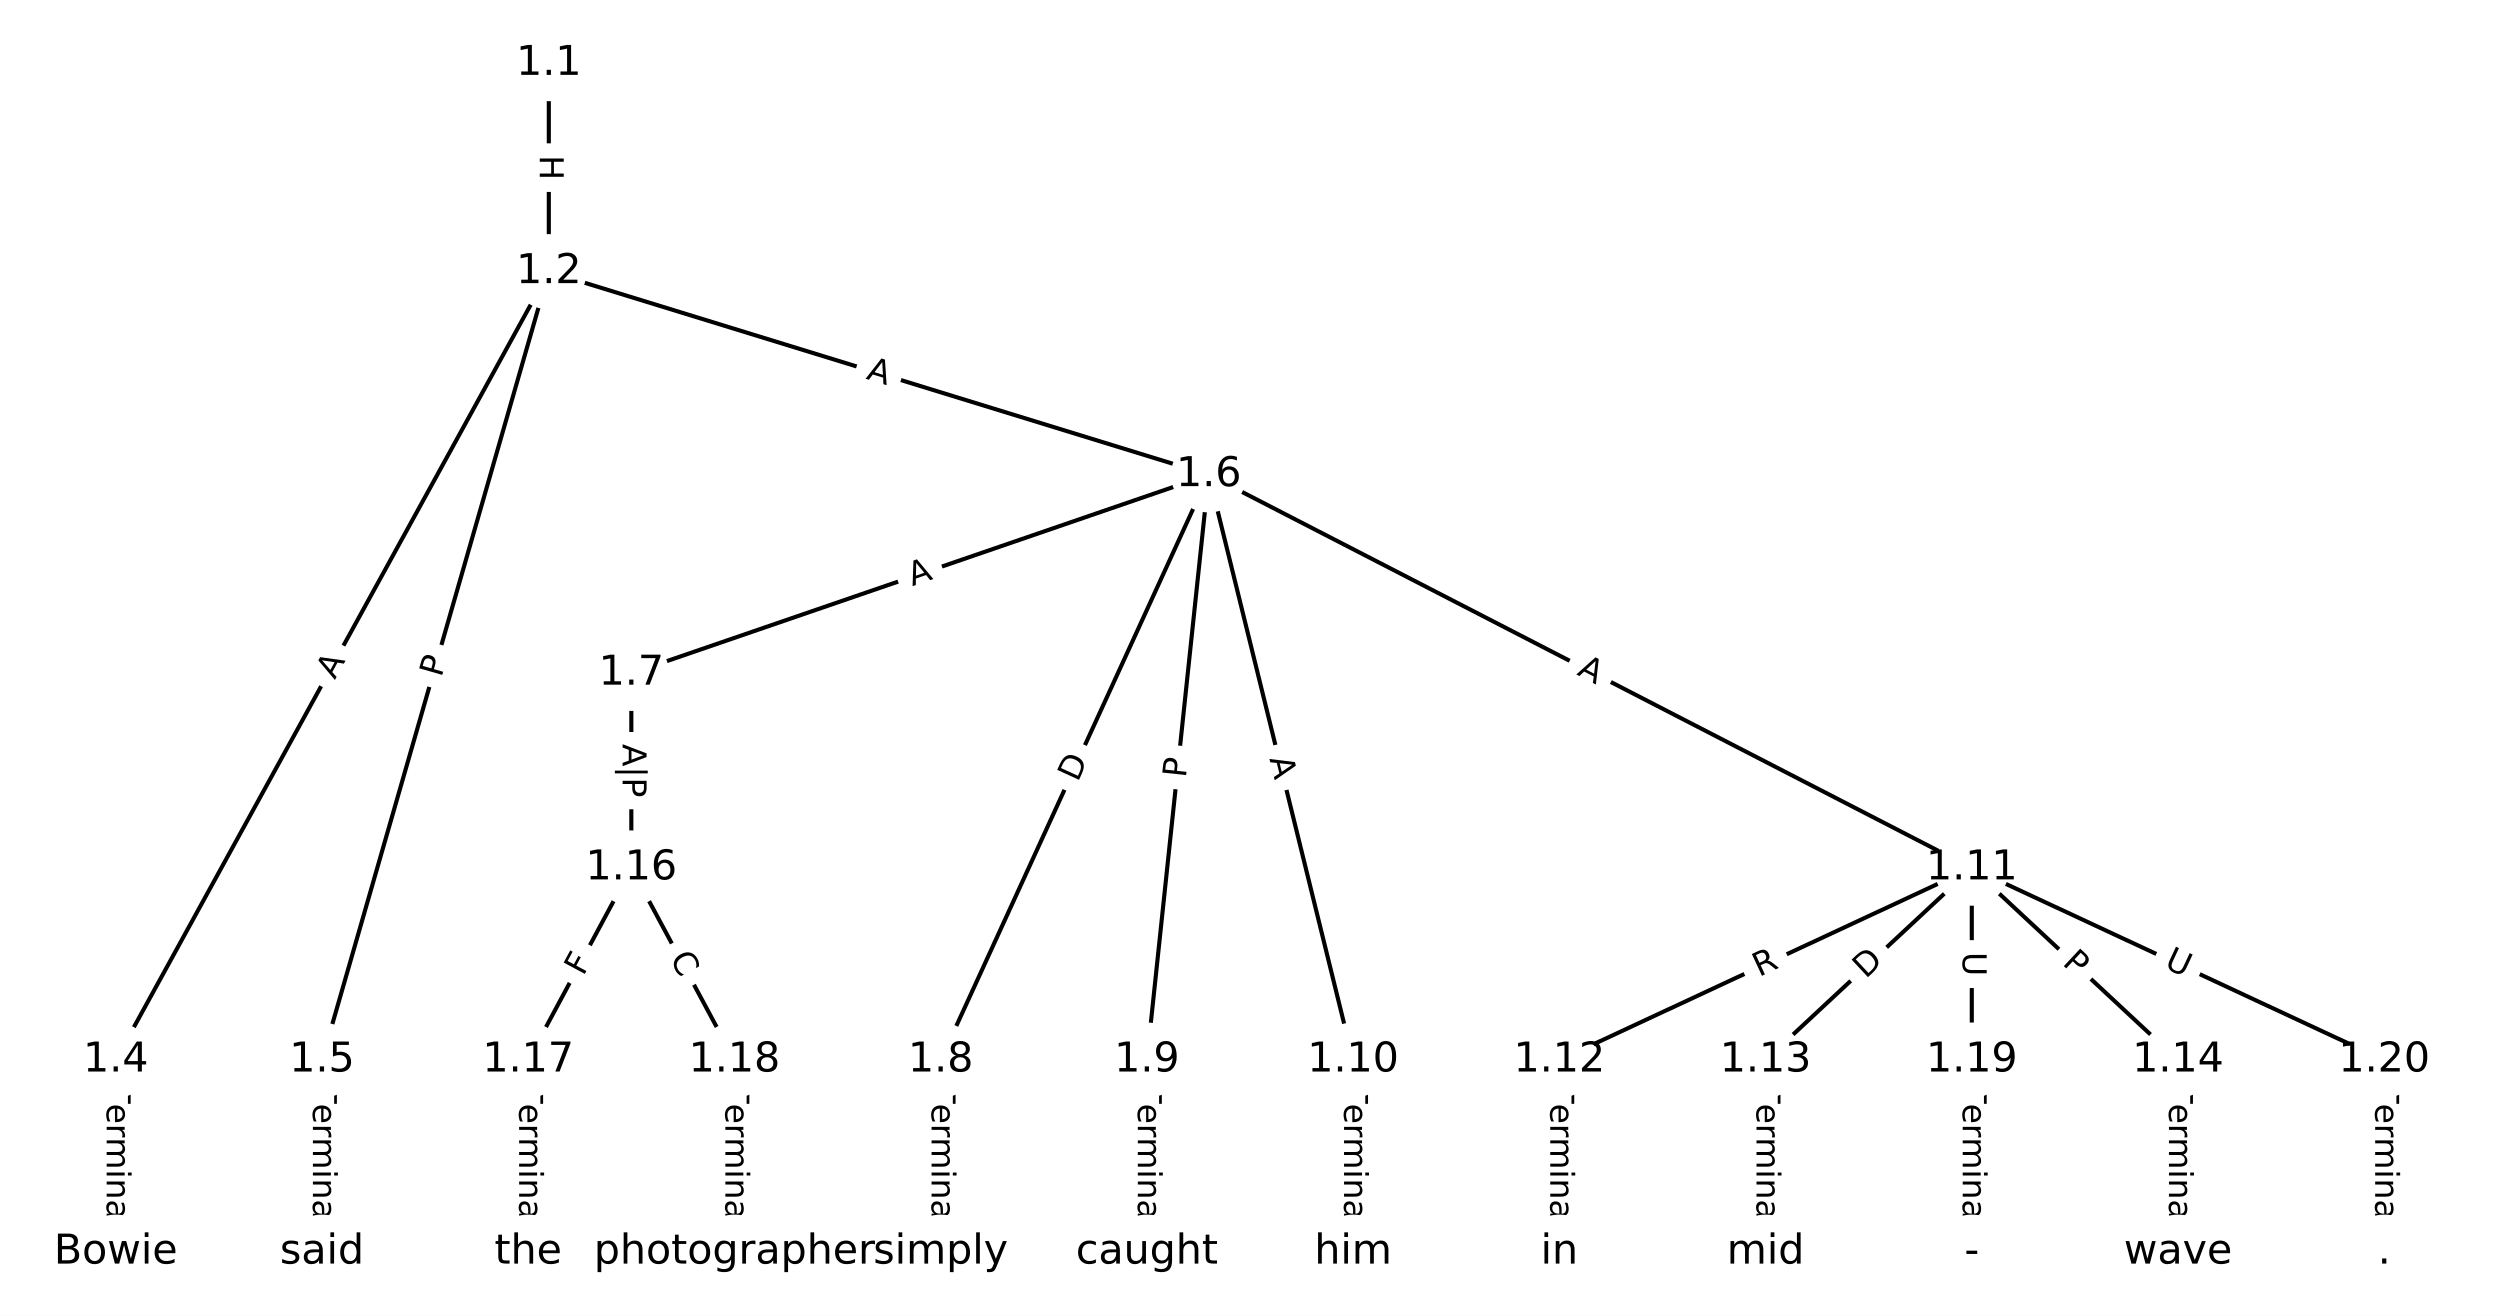
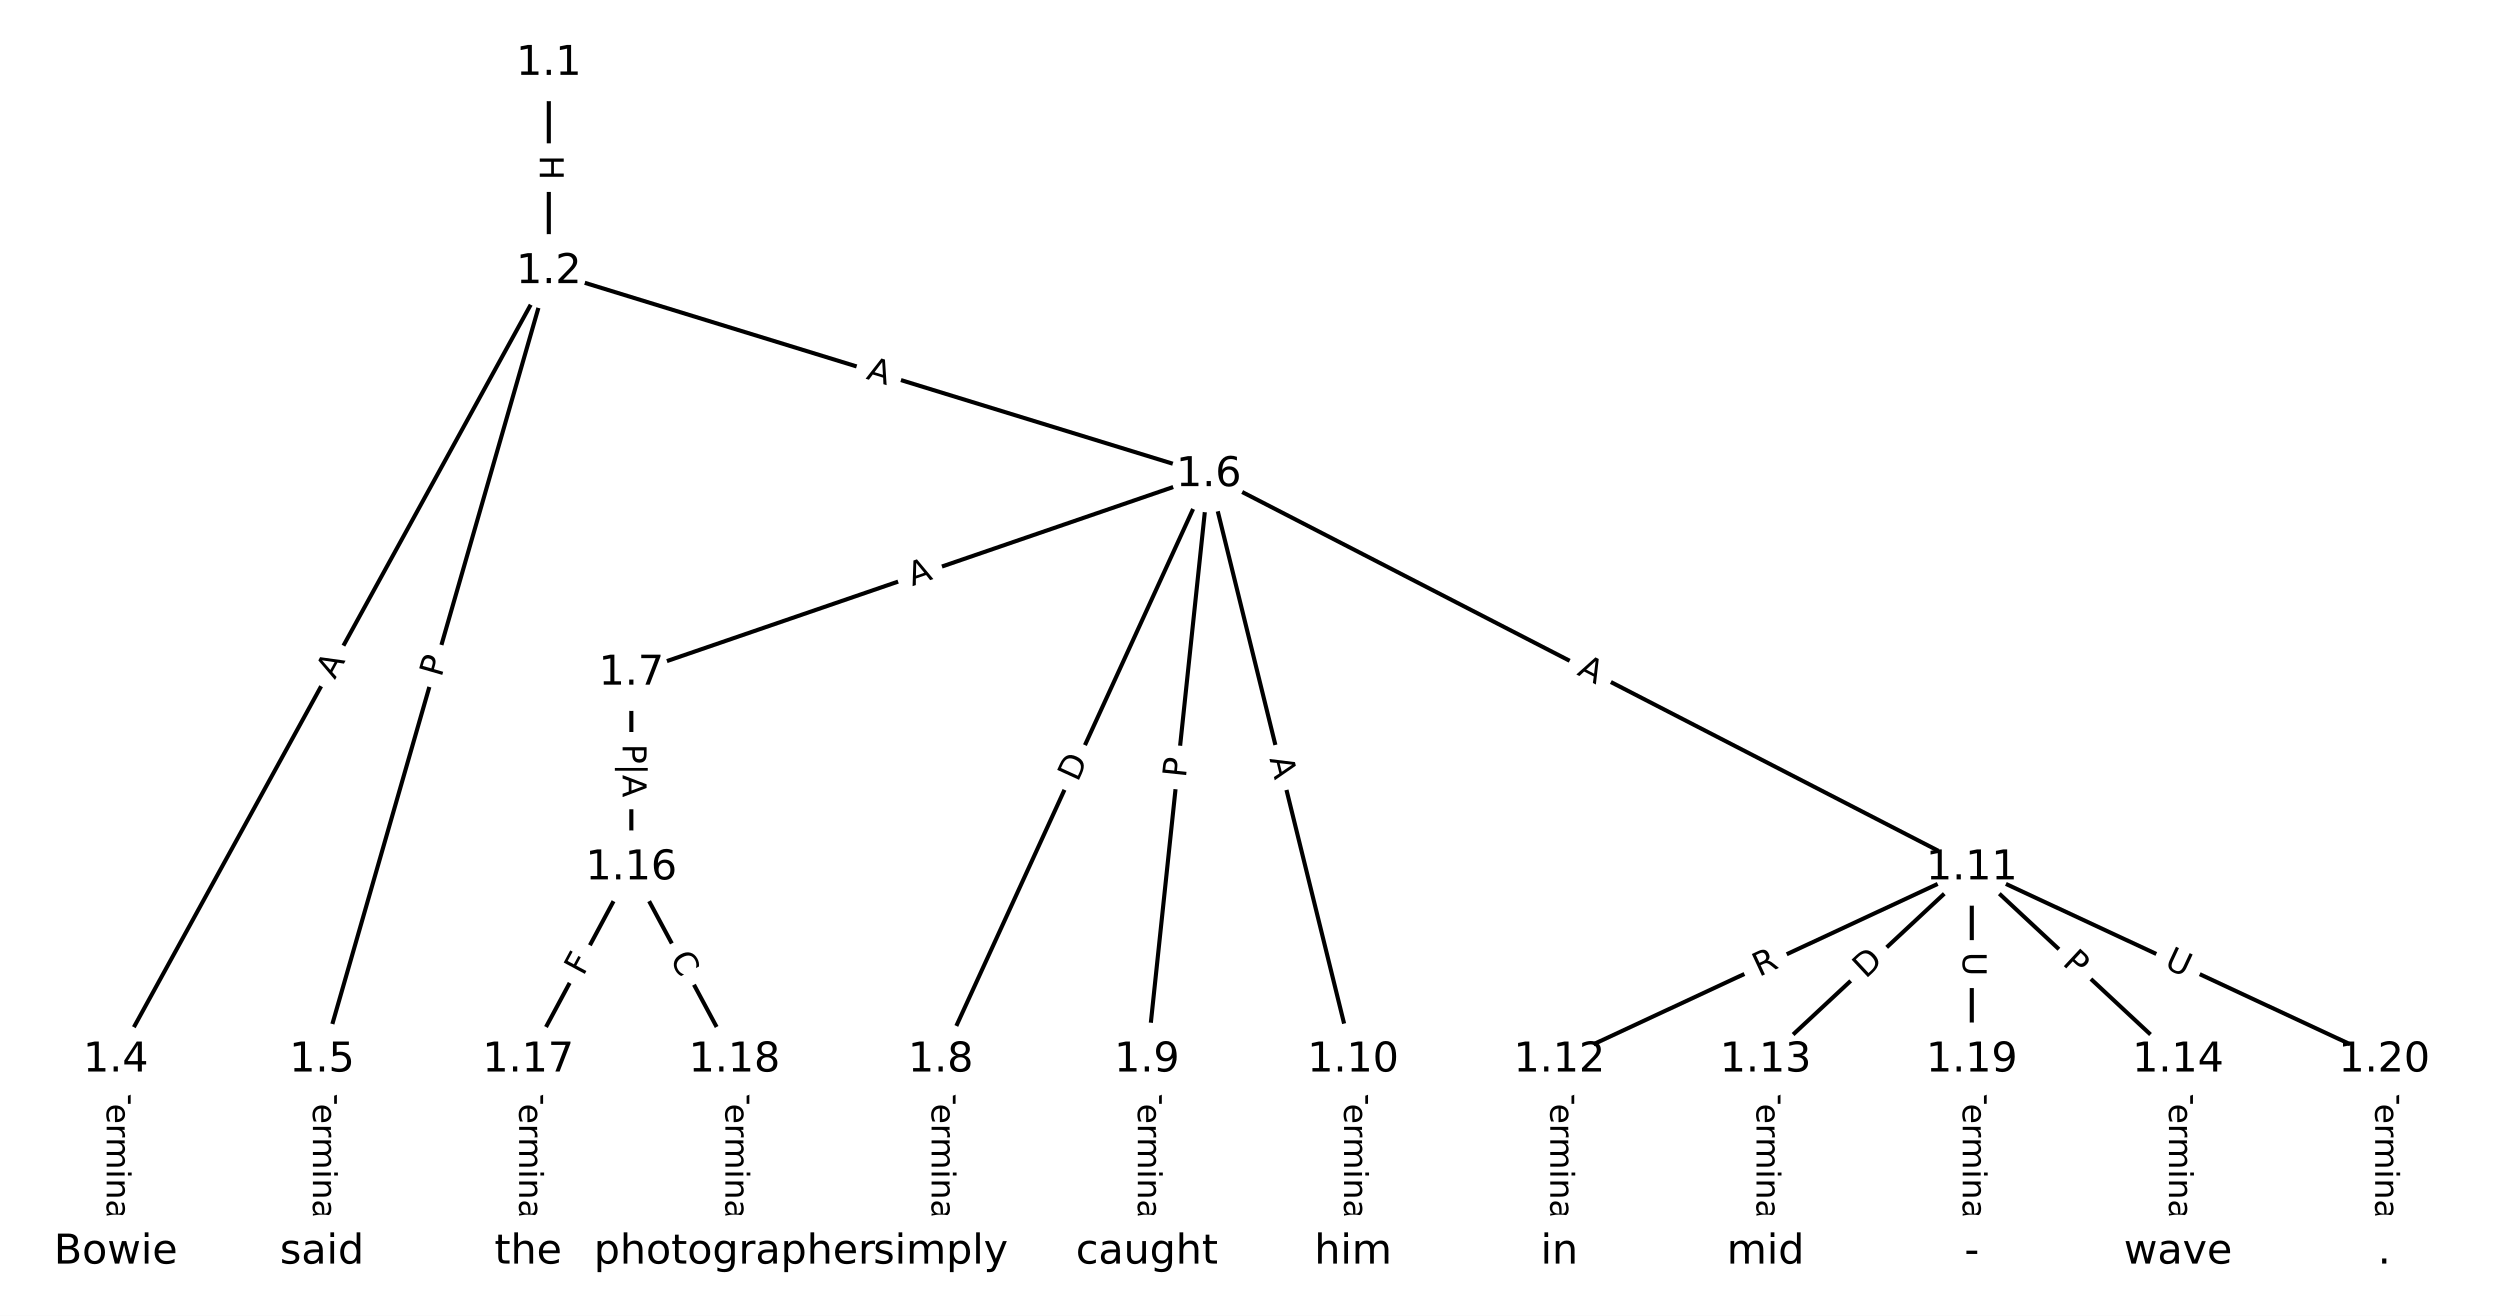
<svg xmlns="http://www.w3.org/2000/svg" xmlns:xlink="http://www.w3.org/1999/xlink" width="608pt" height="320pt" version="1.1" viewBox="0 0 608 320">
  <defs>
    <style type="text/css">*{stroke-linecap:butt;stroke-linejoin:round;}</style>
  </defs>
  <path d="m0 320h608v-320h-608z" fill="#fff" />
  <g fill="none" stroke="#000">
    <path d="m133.47 15.456v50.635" clip-path="url(#a)" />
    <path d="m133.47 66.091-105.32 191.74" clip-path="url(#a)" />
    <path d="m133.47 66.091-55.17 191.74" clip-path="url(#a)" />
    <path d="m133.47 66.091 160.49 49.378" clip-path="url(#a)" />
    <path d="m28.151 257.83v46.716" clip-path="url(#a)" />
    <path d="m78.305 257.83v46.716" clip-path="url(#a)" />
    <path d="m293.97 115.47-140.43 48.278" clip-path="url(#a)" />
    <path d="m293.97 115.47-65.201 142.36" clip-path="url(#a)" />
    <path d="m293.97 115.47-15.046 142.36" clip-path="url(#a)" />
    <path d="m293.97 115.47 35.108 142.36" clip-path="url(#a)" />
    <path d="m293.97 115.47 185.57 95.644" clip-path="url(#a)" />
    <path d="m153.54 163.75v47.366" clip-path="url(#a)" />
    <path d="m228.77 257.83v46.716" clip-path="url(#a)" />
    <path d="m278.92 257.83v46.716" clip-path="url(#a)" />
    <path d="m329.08 257.83v46.716" clip-path="url(#a)" />
    <path d="m479.54 211.11-100.31 46.716" clip-path="url(#a)" />
    <path d="m479.54 211.11-50.154 46.716" clip-path="url(#a)" />
    <path d="m479.54 211.11 50.154 46.716" clip-path="url(#a)" />
    <path d="m479.54 211.11v46.716" clip-path="url(#a)" />
    <path d="m479.54 211.11 100.31 46.716" clip-path="url(#a)" />
    <path d="m379.23 257.83v46.716" clip-path="url(#a)" />
    <path d="m429.39 257.83v46.716" clip-path="url(#a)" />
    <path d="m529.69 257.83v46.716" clip-path="url(#a)" />
    <path d="m153.54 211.11-25.077 46.716" clip-path="url(#a)" />
    <path d="m153.54 211.11 25.077 46.716" clip-path="url(#a)" />
    <path d="m128.46 257.83v46.716" clip-path="url(#a)" />
    <path d="m178.61 257.83v46.716" clip-path="url(#a)" />
    <path d="m479.54 257.83v46.716" clip-path="url(#a)" />
    <path d="m579.85 257.83v46.716" clip-path="url(#a)" />
  </g>
  <path d="m127.2 37.765v6.016q0 2.4 2.4 2.4h7.742q2.4 0 2.4-2.4v-6.016q0-2.4-2.4-2.4h-7.742q-2.4 0-2.4 2.4z" clip-path="url(#a)" fill="#fff" stroke="#fff" />
  <g clip-path="url(#a)">
    <defs>
      <path id="ah" d="m9.812 72.906h9.859v-29.891h35.844v29.891h9.859v-72.906h-9.859v34.719h-35.844v-34.719h-9.859z" />
    </defs>
    <g transform="translate(131.27 37.765) rotate(90) scale(.08 -.08)">
      <use xlink:href="#ah" />
    </g>
  </g>
  <path d="m84.992 167.38 2.635-4.796q1.155-2.103-0.948-3.259l-6.786-3.728q-2.103-1.155-3.259 0.948l-2.635 4.796q-1.155 2.103 0.948 3.259l6.786 3.728q2.103 1.155 3.259-0.948z" clip-path="url(#a)" fill="#fff" stroke="#fff" />
  <g clip-path="url(#a)">
    <defs>
      <path id="m" d="m34.188 63.188-13.391-36.281h26.812zm-5.578 9.719h11.188l27.781-72.906h-10.25l-6.641 18.703h-32.859l-6.641-18.703h-10.406z" />
    </defs>
    <g transform="translate(81.43 165.42) rotate(-61.219) scale(.08 -.08)">
      <use xlink:href="#m" />
    </g>
  </g>
  <path d="m111.25 166.01 1.334-4.636q0.664-2.306-1.643-2.97l-7.441-2.141q-2.306-0.664-2.97 1.643l-1.334 4.636q-0.664 2.306 1.643 2.97l7.441 2.141q2.306 0.664 2.97-1.643z" clip-path="url(#a)" fill="#fff" stroke="#fff" />
  <g clip-path="url(#a)">
    <defs>
      <path id="o" d="m19.672 64.797v-27.391h12.406q6.891 0 10.641 3.562 3.766 3.562 3.766 10.156 0 6.547-3.766 10.109-3.75 3.562-10.641 3.562zm-9.859 8.109h22.266q12.266 0 18.531-5.547 6.281-5.547 6.281-16.234 0-10.797-6.281-16.312-6.266-5.516-18.531-5.516h-12.406v-29.297h-9.859z" />
    </defs>
    <g transform="translate(107.34 164.89) rotate(-73.948) scale(.08 -.08)">
      <use xlink:href="#o" />
    </g>
  </g>
  <path d="m209.26 95.969 5.231 1.609q2.294 0.706 3-1.588l2.277-7.4q0.706-2.294-1.588-3l-5.231-1.609q-2.294-0.706-3 1.588l-2.277 7.4q-0.706 2.294 1.588 3z" clip-path="url(#a)" fill="#fff" stroke="#fff" />
  <g clip-path="url(#a)">
    <g transform="translate(210.46 92.085) rotate(17.101) scale(.08 -.08)">
      <use xlink:href="#m" />
    </g>
  </g>
  <path d="m21.879 263.54v35.285q0 2.4 2.4 2.4h7.742q2.4 0 2.4-2.4v-35.285q0-2.4-2.4-2.4h-7.742q-2.4 0-2.4 2.4z" clip-path="url(#a)" fill="#fff" stroke="#fff" />
  <g clip-path="url(#a)">
    <defs>
      <path id="l" d="m-0.297 72.906h61.672v-8.312h-25.875v-64.594h-9.906v64.594h-25.891z" />
      <path id="g" d="m56.203 29.594v-4.391h-41.312q0.594-9.281 5.594-14.141t13.938-4.859q5.172 0 10.031 1.266t9.656 3.812v-8.5q-4.844-2.047-9.922-3.125t-10.297-1.078q-13.094 0-20.734 7.609-7.641 7.625-7.641 20.625 0 13.422 7.25 21.297 7.25 7.891 19.562 7.891 11.031 0 17.453-7.109 6.422-7.094 6.422-19.297zm-8.984 2.641q-0.094 7.359-4.125 11.75-4.031 4.406-10.672 4.406-7.516 0-12.031-4.25t-5.203-11.969z" />
      <path id="i" d="m41.109 46.297q-1.516 0.875-3.297 1.281-1.781 0.422-3.922 0.422-7.625 0-11.703-4.953t-4.078-14.234v-28.812h-9.031v54.688h9.031v-8.5q2.844 4.984 7.375 7.391 4.547 2.422 11.047 2.422 0.922 0 2.047-0.125 1.125-0.109 2.484-0.359z" />
      <path id="h" d="m52 44.188q3.375 6.062 8.062 8.938t11.031 2.875q8.547 0 13.188-5.984 4.641-5.969 4.641-17v-33.016h-9.031v32.719q0 7.859-2.797 11.656-2.781 3.812-8.484 3.812-6.984 0-11.047-4.641-4.047-4.625-4.047-12.641v-30.906h-9.031v32.719q0 7.906-2.781 11.688t-8.594 3.781q-6.891 0-10.953-4.656-4.047-4.656-4.047-12.625v-30.906h-9.031v54.688h9.031v-8.5q3.078 5.031 7.375 7.422t10.203 2.391q5.969 0 10.141-3.031 4.172-3.016 6.172-8.781z" />
      <path id="e" d="m9.422 54.688h8.984v-54.688h-8.984zm0 21.297h8.984v-11.391h-8.984z" />
      <path id="j" d="m54.891 33.016v-33.016h-8.984v32.719q0 7.766-3.031 11.609-3.031 3.859-9.078 3.859-7.281 0-11.484-4.641-4.203-4.625-4.203-12.641v-30.906h-9.031v54.688h9.031v-8.5q3.234 4.938 7.594 7.375 4.375 2.438 10.094 2.438 9.422 0 14.25-5.828 4.844-5.828 4.844-17.156z" />
      <path id="f" d="m34.281 27.484q-10.891 0-15.094-2.484t-4.203-8.5q0-4.781 3.156-7.594 3.156-2.797 8.562-2.797 7.484 0 12 5.297t4.516 14.078v2zm17.922 3.719v-31.203h-8.984v8.297q-3.078-4.969-7.672-7.344t-11.234-2.375q-8.391 0-13.359 4.719-4.953 4.719-4.953 12.625 0 9.219 6.172 13.906 6.188 4.688 18.438 4.688h12.609v0.891q0 6.203-4.078 9.594t-11.453 3.391q-4.688 0-9.141-1.125-4.438-1.125-8.531-3.375v8.312q4.922 1.906 9.562 2.844 4.641 0.953 9.031 0.953 11.875 0 17.734-6.156 5.859-6.141 5.859-18.641z" />
      <path id="k" d="m9.422 75.984h8.984v-75.984h-8.984z" />
    </defs>
    <g transform="translate(25.943 263.54) rotate(90) scale(.08 -.08)">
      <use xlink:href="#l" />
      <use x="60.818" xlink:href="#g" />
      <use x="122.342" xlink:href="#i" />
      <use x="163.439" xlink:href="#h" />
      <use x="260.852" xlink:href="#e" />
      <use x="288.635" xlink:href="#j" />
      <use x="352.014" xlink:href="#f" />
      <use x="413.293" xlink:href="#k" />
    </g>
  </g>
  <path d="m72.034 263.54v35.285q0 2.4 2.4 2.4h7.742q2.4 0 2.4-2.4v-35.285q0-2.4-2.4-2.4h-7.742q-2.4 0-2.4 2.4z" clip-path="url(#a)" fill="#fff" stroke="#fff" />
  <g clip-path="url(#a)">
    <g transform="translate(76.098 263.54) rotate(90) scale(.08 -.08)">
      <use xlink:href="#l" />
      <use x="60.818" xlink:href="#g" />
      <use x="122.342" xlink:href="#i" />
      <use x="163.439" xlink:href="#h" />
      <use x="260.852" xlink:href="#e" />
      <use x="288.635" xlink:href="#j" />
      <use x="352.014" xlink:href="#f" />
      <use x="413.293" xlink:href="#k" />
    </g>
  </g>
  <path d="m223.2 146.43 5.175-1.779q2.27-0.78 1.489-3.05l-2.517-7.322q-0.78-2.27-3.05-1.489l-5.175 1.779q-2.27 0.78-1.489 3.05l2.517 7.322q0.78 2.27 3.05 1.489z" clip-path="url(#a)" fill="#fff" stroke="#fff" />
  <g clip-path="url(#a)">
    <g transform="translate(221.88 142.58) rotate(-18.972) scale(.08 -.08)">
      <use xlink:href="#m" />
    </g>
  </g>
  <path d="m265.79 192.06 2.565-5.601q0.999-2.182-1.183-3.181l-7.039-3.224q-2.182-0.999-3.181 1.183l-2.565 5.601q-0.999 2.182 1.183 3.181l7.039 3.224q2.182 0.999 3.181-1.183z" clip-path="url(#a)" fill="#fff" stroke="#fff" />
  <g clip-path="url(#a)">
    <defs>
      <path id="u" d="m19.672 64.797v-56.688h11.922q15.094 0 22.094 6.828 7 6.844 7 21.594 0 14.641-7 21.453t-22.094 6.812zm-9.859 8.109h20.266q21.188 0 31.094-8.812 9.922-8.812 9.922-27.562 0-18.859-9.969-27.703-9.953-8.828-31.047-8.828h-20.266z" />
    </defs>
    <g transform="translate(262.09 190.37) rotate(-65.392) scale(.08 -.08)">
      <use xlink:href="#u" />
    </g>
  </g>
  <path d="m292.43 189.71 0.507-4.797q0.252-2.387-2.134-2.639l-7.7-0.814q-2.387-0.252-2.639 2.134l-0.507 4.797q-0.252 2.387 2.134 2.639l7.7 0.814q2.387 0.252 2.639-2.134z" clip-path="url(#a)" fill="#fff" stroke="#fff" />
  <g clip-path="url(#a)">
    <g transform="translate(288.39 189.28) rotate(-83.967) scale(.08 -.08)">
      <use xlink:href="#o" />
    </g>
  </g>
  <path d="m304.78 185.49 1.31 5.313q0.575 2.33 2.905 1.756l7.517-1.854q2.33-0.575 1.756-2.905l-1.31-5.313q-0.575-2.33-2.905-1.756l-7.517 1.854q-2.33 0.575-1.756 2.905z" clip-path="url(#a)" fill="#fff" stroke="#fff" />
  <g clip-path="url(#a)">
    <g transform="translate(308.72 184.52) rotate(76.146) scale(.08 -.08)">
      <use xlink:href="#m" />
    </g>
  </g>
  <path d="m381.45 167.61 4.864 2.507q2.133 1.099 3.233-1.034l3.547-6.882q1.099-2.133-1.034-3.233l-4.864-2.507q-2.133-1.099-3.233 1.034l-3.547 6.882q-1.099 2.133 1.034 3.233z" clip-path="url(#a)" fill="#fff" stroke="#fff" />
  <g clip-path="url(#a)">
    <g transform="translate(383.31 164) rotate(27.267) scale(.08 -.08)">
      <use xlink:href="#m" />
    </g>
  </g>
  <path d="m147.14 180.93v12.991q0 2.4 2.4 2.4h8q2.4 0 2.4-2.4v-12.991q0-2.4-2.4-2.4h-8q-2.4 0-2.4 2.4z" clip-path="url(#a)" fill="#fff" stroke="#fff" />
  <g clip-path="url(#a)">
    <defs>
      <path id="ao" d="m21 76.422v-100h-8.297v100z" />
    </defs>
    <g transform="translate(151.42 180.93) rotate(90) scale(.08 -.08)">
-       <use xlink:href="#m" />
-       <use x="68.408" xlink:href="#ao" />
-       <use x="102.1" xlink:href="#o" />
+       <use xlink:href="#o" />
+       <use x="60.303" xlink:href="#ao" />
+       <use x="93.994" xlink:href="#m" />
    </g>
  </g>
  <path d="m222.5 263.54v35.285q0 2.4 2.4 2.4h7.742q2.4 0 2.4-2.4v-35.285q0-2.4-2.4-2.4h-7.742q-2.4 0-2.4 2.4z" clip-path="url(#a)" fill="#fff" stroke="#fff" />
  <g clip-path="url(#a)">
    <g transform="translate(226.56 263.54) rotate(90) scale(.08 -.08)">
      <use xlink:href="#l" />
      <use x="60.818" xlink:href="#g" />
      <use x="122.342" xlink:href="#i" />
      <use x="163.439" xlink:href="#h" />
      <use x="260.852" xlink:href="#e" />
      <use x="288.635" xlink:href="#j" />
      <use x="352.014" xlink:href="#f" />
      <use x="413.293" xlink:href="#k" />
    </g>
  </g>
  <path d="m272.65 263.54v35.285q0 2.4 2.4 2.4h7.742q2.4 0 2.4-2.4v-35.285q0-2.4-2.4-2.4h-7.742q-2.4 0-2.4 2.4z" clip-path="url(#a)" fill="#fff" stroke="#fff" />
  <g clip-path="url(#a)">
    <g transform="translate(276.72 263.54) rotate(90) scale(.08 -.08)">
      <use xlink:href="#l" />
      <use x="60.818" xlink:href="#g" />
      <use x="122.342" xlink:href="#i" />
      <use x="163.439" xlink:href="#h" />
      <use x="260.852" xlink:href="#e" />
      <use x="288.635" xlink:href="#j" />
      <use x="352.014" xlink:href="#f" />
      <use x="413.293" xlink:href="#k" />
    </g>
  </g>
  <path d="m322.81 263.54v35.285q0 2.4 2.4 2.4h7.742q2.4 0 2.4-2.4v-35.285q0-2.4-2.4-2.4h-7.742q-2.4 0-2.4 2.4z" clip-path="url(#a)" fill="#fff" stroke="#fff" />
  <g clip-path="url(#a)">
    <g transform="translate(326.87 263.54) rotate(90) scale(.08 -.08)">
      <use xlink:href="#l" />
      <use x="60.818" xlink:href="#g" />
      <use x="122.342" xlink:href="#i" />
      <use x="163.439" xlink:href="#h" />
      <use x="260.852" xlink:href="#e" />
      <use x="288.635" xlink:href="#j" />
      <use x="352.014" xlink:href="#f" />
      <use x="413.293" xlink:href="#k" />
    </g>
  </g>
  <path d="m429.51 241.33 5.039-2.347q2.176-1.013 1.162-3.189l-3.269-7.019q-1.013-2.176-3.189-1.162l-5.039 2.347q-2.176 1.013-1.162 3.189l3.269 7.019q1.013 2.176 3.189 1.162z" clip-path="url(#a)" fill="#fff" stroke="#fff" />
  <g clip-path="url(#a)">
    <defs>
      <path id="ag" d="m44.391 34.188q3.172-1.078 6.172-4.594t6.031-9.672l10.016-19.922h-10.609l-9.312 18.703q-3.625 7.328-7.016 9.719t-9.25 2.391h-10.75v-30.812h-9.859v72.906h22.266q12.5 0 18.656-5.234 6.156-5.219 6.156-15.766 0-6.891-3.203-11.438-3.203-4.531-9.297-6.281zm-24.719 30.609v-25.875h12.406q7.125 0 10.766 3.297t3.641 9.688-3.641 9.641-10.766 3.25z" />
    </defs>
    <g transform="translate(427.8 237.64) rotate(-24.972) scale(.08 -.08)">
      <use xlink:href="#ag" />
    </g>
  </g>
  <path d="m456.48 241.16 4.508-4.199q1.756-1.636 0.12-3.392l-5.277-5.665q-1.636-1.756-3.392-0.12l-4.508 4.199q-1.756 1.636-0.12 3.392l5.277 5.665q1.636 1.756 3.392 0.12z" clip-path="url(#a)" fill="#fff" stroke="#fff" />
  <g clip-path="url(#a)">
    <g transform="translate(453.71 238.18) rotate(-42.967) scale(.08 -.08)">
      <use xlink:href="#u" />
    </g>
  </g>
  <path d="m498.58 237.42 3.53 3.288q1.756 1.636 3.392-0.12l5.277-5.665q1.636-1.756-0.12-3.392l-3.53-3.288q-1.756-1.636-3.392 0.12l-5.277 5.665q-1.636 1.756 0.12 3.392z" clip-path="url(#a)" fill="#fff" stroke="#fff" />
  <g clip-path="url(#a)">
    <g transform="translate(501.35 234.44) rotate(42.967) scale(.08 -.08)">
      <use xlink:href="#o" />
    </g>
  </g>
  <path d="m473.27 231.54v5.855q0 2.4 2.4 2.4h7.742q2.4 0 2.4-2.4v-5.855q0-2.4-2.4-2.4h-7.742q-2.4 0-2.4 2.4z" clip-path="url(#a)" fill="#fff" stroke="#fff" />
  <g clip-path="url(#a)">
    <defs>
      <path id="t" d="m8.688 72.906h9.922v-44.297q0-11.719 4.234-16.875 4.25-5.141 13.781-5.141 9.469 0 13.719 5.141 4.25 5.156 4.25 16.875v44.297h9.906v-45.516q0-14.25-7.062-21.531-7.047-7.281-20.812-7.281-13.828 0-20.891 7.281-7.047 7.281-7.047 21.531z" />
    </defs>
    <g transform="translate(477.33 231.54) rotate(90) scale(.08 -.08)">
      <use xlink:href="#t" />
    </g>
  </g>
  <path d="m524.39 238.92 5.308 2.472q2.176 1.013 3.189-1.162l3.269-7.019q1.013-2.176-1.162-3.189l-5.308-2.472q-2.176-1.013-3.189 1.162l-3.269 7.019q-1.013 2.176 1.162 3.189z" clip-path="url(#a)" fill="#fff" stroke="#fff" />
  <g clip-path="url(#a)">
    <g transform="translate(526.11 235.24) rotate(24.972) scale(.08 -.08)">
      <use xlink:href="#t" />
    </g>
  </g>
  <path d="m372.96 263.54v35.285q0 2.4 2.4 2.4h7.742q2.4 0 2.4-2.4v-35.285q0-2.4-2.4-2.4h-7.742q-2.4 0-2.4 2.4z" clip-path="url(#a)" fill="#fff" stroke="#fff" />
  <g clip-path="url(#a)">
    <g transform="translate(377.02 263.54) rotate(90) scale(.08 -.08)">
      <use xlink:href="#l" />
      <use x="60.818" xlink:href="#g" />
      <use x="122.342" xlink:href="#i" />
      <use x="163.439" xlink:href="#h" />
      <use x="260.852" xlink:href="#e" />
      <use x="288.635" xlink:href="#j" />
      <use x="352.014" xlink:href="#f" />
      <use x="413.293" xlink:href="#k" />
    </g>
  </g>
  <path d="m423.11 263.54v35.285q0 2.4 2.4 2.4h7.742q2.4 0 2.4-2.4v-35.285q0-2.4-2.4-2.4h-7.742q-2.4 0-2.4 2.4z" clip-path="url(#a)" fill="#fff" stroke="#fff" />
  <g clip-path="url(#a)">
    <g transform="translate(427.18 263.54) rotate(90) scale(.08 -.08)">
      <use xlink:href="#l" />
      <use x="60.818" xlink:href="#g" />
      <use x="122.342" xlink:href="#i" />
      <use x="163.439" xlink:href="#h" />
      <use x="260.852" xlink:href="#e" />
      <use x="288.635" xlink:href="#j" />
      <use x="352.014" xlink:href="#f" />
      <use x="413.293" xlink:href="#k" />
    </g>
  </g>
  <path d="m523.42 263.54v35.285q0 2.4 2.4 2.4h7.742q2.4 0 2.4-2.4v-35.285q0-2.4-2.4-2.4h-7.742q-2.4 0-2.4 2.4z" clip-path="url(#a)" fill="#fff" stroke="#fff" />
  <g clip-path="url(#a)">
    <g transform="translate(527.49 263.54) rotate(90) scale(.08 -.08)">
      <use xlink:href="#l" />
      <use x="60.818" xlink:href="#g" />
      <use x="122.342" xlink:href="#i" />
      <use x="163.439" xlink:href="#h" />
      <use x="260.852" xlink:href="#e" />
      <use x="288.635" xlink:href="#j" />
      <use x="352.014" xlink:href="#f" />
      <use x="413.293" xlink:href="#k" />
    </g>
  </g>
  <path d="m145.44 239.46 2.176-4.054q1.135-2.115-0.979-3.25l-6.822-3.662q-2.115-1.135-3.25 0.979l-2.176 4.054q-1.135 2.115 0.979 3.25l6.822 3.662q2.115 1.135 3.25-0.979z" clip-path="url(#a)" fill="#fff" stroke="#fff" />
  <g clip-path="url(#a)">
    <defs>
      <path id="ai" d="m9.812 72.906h41.891v-8.312h-32.031v-21.484h28.906v-8.297h-28.906v-34.812h-9.859z" />
    </defs>
    <g transform="translate(141.86 237.54) rotate(-61.773) scale(.08 -.08)">
      <use xlink:href="#ai" />
    </g>
  </g>
  <path d="m159.23 234.98 2.642 4.922q1.135 2.115 3.25 0.979l6.822-3.662q2.115-1.135 0.979-3.25l-2.642-4.922q-1.135-2.115-3.25-0.979l-6.822 3.662q-2.115 1.135-0.979 3.25z" clip-path="url(#a)" fill="#fff" stroke="#fff" />
  <g clip-path="url(#a)">
    <defs>
      <path id="aj" d="m64.406 67.281v-10.391q-4.984 4.641-10.625 6.922-5.641 2.297-11.984 2.297-12.5 0-19.141-7.641t-6.641-22.094q0-14.406 6.641-22.047t19.141-7.641q6.344 0 11.984 2.297t10.625 6.938v-10.312q-5.172-3.516-10.969-5.281-5.781-1.75-12.219-1.75-16.562 0-26.094 10.125-9.516 10.141-9.516 27.672 0 17.578 9.516 27.703 9.531 10.141 26.094 10.141 6.531 0 12.312-1.734 5.797-1.734 10.875-5.203z" />
    </defs>
    <g transform="translate(162.81 233.05) rotate(61.773) scale(.08 -.08)">
      <use xlink:href="#aj" />
    </g>
  </g>
  <path d="m122.19 263.54v35.285q0 2.4 2.4 2.4h7.742q2.4 0 2.4-2.4v-35.285q0-2.4-2.4-2.4h-7.742q-2.4 0-2.4 2.4z" clip-path="url(#a)" fill="#fff" stroke="#fff" />
  <g clip-path="url(#a)">
    <g transform="translate(126.25 263.54) rotate(90) scale(.08 -.08)">
      <use xlink:href="#l" />
      <use x="60.818" xlink:href="#g" />
      <use x="122.342" xlink:href="#i" />
      <use x="163.439" xlink:href="#h" />
      <use x="260.852" xlink:href="#e" />
      <use x="288.635" xlink:href="#j" />
      <use x="352.014" xlink:href="#f" />
      <use x="413.293" xlink:href="#k" />
    </g>
  </g>
  <path d="m172.34 263.54v35.285q0 2.4 2.4 2.4h7.742q2.4 0 2.4-2.4v-35.285q0-2.4-2.4-2.4h-7.742q-2.4 0-2.4 2.4z" clip-path="url(#a)" fill="#fff" stroke="#fff" />
  <g clip-path="url(#a)">
    <g transform="translate(176.41 263.54) rotate(90) scale(.08 -.08)">
      <use xlink:href="#l" />
      <use x="60.818" xlink:href="#g" />
      <use x="122.342" xlink:href="#i" />
      <use x="163.439" xlink:href="#h" />
      <use x="260.852" xlink:href="#e" />
      <use x="288.635" xlink:href="#j" />
      <use x="352.014" xlink:href="#f" />
      <use x="413.293" xlink:href="#k" />
    </g>
  </g>
  <path d="m473.27 263.54v35.285q0 2.4 2.4 2.4h7.742q2.4 0 2.4-2.4v-35.285q0-2.4-2.4-2.4h-7.742q-2.4 0-2.4 2.4z" clip-path="url(#a)" fill="#fff" stroke="#fff" />
  <g clip-path="url(#a)">
    <g transform="translate(477.33 263.54) rotate(90) scale(.08 -.08)">
      <use xlink:href="#l" />
      <use x="60.818" xlink:href="#g" />
      <use x="122.342" xlink:href="#i" />
      <use x="163.439" xlink:href="#h" />
      <use x="260.852" xlink:href="#e" />
      <use x="288.635" xlink:href="#j" />
      <use x="352.014" xlink:href="#f" />
      <use x="413.293" xlink:href="#k" />
    </g>
  </g>
  <path d="m573.58 263.54v35.285q0 2.4 2.4 2.4h7.742q2.4 0 2.4-2.4v-35.285q0-2.4-2.4-2.4h-7.742q-2.4 0-2.4 2.4z" clip-path="url(#a)" fill="#fff" stroke="#fff" />
  <g clip-path="url(#a)">
    <g transform="translate(577.64 263.54) rotate(90) scale(.08 -.08)">
      <use xlink:href="#l" />
      <use x="60.818" xlink:href="#g" />
      <use x="122.342" xlink:href="#i" />
      <use x="163.439" xlink:href="#h" />
      <use x="260.852" xlink:href="#e" />
      <use x="288.635" xlink:href="#j" />
      <use x="352.014" xlink:href="#f" />
      <use x="413.293" xlink:href="#k" />
    </g>
  </g>
  <defs>
    <path id="b" d="m0 8.66c2.297 0 4.5-0.912 6.124-2.537 1.624-1.624 2.537-3.827 2.537-6.124s-0.912-4.5-2.537-6.124c-1.624-1.624-3.827-2.537-6.124-2.537s-4.5 0.912-6.124 2.537c-1.624 1.624-2.537 3.827-2.537 6.124s0.912 4.5 2.537 6.124c1.624 1.624 3.827 2.537 6.124 2.537z" />
  </defs>
  <g clip-path="url(#a)">
    <use x="28.151" y="304.544" fill="#ffffff" stroke="#ffffff" xlink:href="#b" />
  </g>
  <g clip-path="url(#a)">
    <use x="78.305" y="304.544" fill="#ffffff" stroke="#ffffff" xlink:href="#b" />
  </g>
  <g clip-path="url(#a)">
    <use x="128.46" y="304.544" fill="#ffffff" stroke="#ffffff" xlink:href="#b" />
  </g>
  <g clip-path="url(#a)">
    <use x="178.614" y="304.544" fill="#ffffff" stroke="#ffffff" xlink:href="#b" />
  </g>
  <g clip-path="url(#a)">
    <use x="228.768" y="304.544" fill="#ffffff" stroke="#ffffff" xlink:href="#b" />
  </g>
  <g clip-path="url(#a)">
    <use x="278.923" y="304.544" fill="#ffffff" stroke="#ffffff" xlink:href="#b" />
  </g>
  <g clip-path="url(#a)">
    <use x="329.077" y="304.544" fill="#ffffff" stroke="#ffffff" xlink:href="#b" />
  </g>
  <g clip-path="url(#a)">
    <use x="379.232" y="304.544" fill="#ffffff" stroke="#ffffff" xlink:href="#b" />
  </g>
  <g clip-path="url(#a)">
    <use x="429.386" y="304.544" fill="#ffffff" stroke="#ffffff" xlink:href="#b" />
  </g>
  <g clip-path="url(#a)">
    <use x="479.54" y="304.544" fill="#ffffff" stroke="#ffffff" xlink:href="#b" />
  </g>
  <g clip-path="url(#a)">
    <use x="529.695" y="304.544" fill="#ffffff" stroke="#ffffff" xlink:href="#b" />
  </g>
  <g clip-path="url(#a)">
    <use x="579.849" y="304.544" fill="#ffffff" stroke="#ffffff" xlink:href="#b" />
  </g>
  <g clip-path="url(#a)">
    <use x="133.475" y="15.456" fill="#ffffff" stroke="#ffffff" xlink:href="#b" />
  </g>
  <g clip-path="url(#a)">
    <use x="133.475" y="66.091" fill="#ffffff" stroke="#ffffff" xlink:href="#b" />
  </g>
  <g clip-path="url(#a)">
    <use x="28.151" y="257.828" fill="#ffffff" stroke="#ffffff" xlink:href="#b" />
  </g>
  <g clip-path="url(#a)">
    <use x="78.305" y="257.828" fill="#ffffff" stroke="#ffffff" xlink:href="#b" />
  </g>
  <g clip-path="url(#a)">
    <use x="293.969" y="115.469" fill="#ffffff" stroke="#ffffff" xlink:href="#b" />
  </g>
  <g clip-path="url(#a)">
    <use x="153.537" y="163.746" fill="#ffffff" stroke="#ffffff" xlink:href="#b" />
  </g>
  <g clip-path="url(#a)">
    <use x="228.768" y="257.828" fill="#ffffff" stroke="#ffffff" xlink:href="#b" />
  </g>
  <g clip-path="url(#a)">
    <use x="278.923" y="257.828" fill="#ffffff" stroke="#ffffff" xlink:href="#b" />
  </g>
  <g clip-path="url(#a)">
    <use x="329.077" y="257.828" fill="#ffffff" stroke="#ffffff" xlink:href="#b" />
  </g>
  <g clip-path="url(#a)">
    <use x="479.54" y="211.112" fill="#ffffff" stroke="#ffffff" xlink:href="#b" />
  </g>
  <g clip-path="url(#a)">
    <use x="379.232" y="257.828" fill="#ffffff" stroke="#ffffff" xlink:href="#b" />
  </g>
  <g clip-path="url(#a)">
    <use x="429.386" y="257.828" fill="#ffffff" stroke="#ffffff" xlink:href="#b" />
  </g>
  <g clip-path="url(#a)">
    <use x="529.695" y="257.828" fill="#ffffff" stroke="#ffffff" xlink:href="#b" />
  </g>
  <g clip-path="url(#a)">
    <use x="153.537" y="211.112" fill="#ffffff" stroke="#ffffff" xlink:href="#b" />
  </g>
  <g clip-path="url(#a)">
    <use x="128.46" y="257.828" fill="#ffffff" stroke="#ffffff" xlink:href="#b" />
  </g>
  <g clip-path="url(#a)">
    <use x="178.614" y="257.828" fill="#ffffff" stroke="#ffffff" xlink:href="#b" />
  </g>
  <g clip-path="url(#a)">
    <use x="479.54" y="257.828" fill="#ffffff" stroke="#ffffff" xlink:href="#b" />
  </g>
  <g clip-path="url(#a)">
    <use x="579.849" y="257.828" fill="#ffffff" stroke="#ffffff" xlink:href="#b" />
  </g>
  <g clip-path="url(#a)">
    <defs>
      <path id="ak" d="m19.672 34.812v-26.703h15.828q7.953 0 11.781 3.297 3.844 3.297 3.844 10.078 0 6.844-3.844 10.078-3.828 3.25-11.781 3.25zm0 29.984v-21.969h14.609q7.219 0 10.75 2.703 3.547 2.719 3.547 8.281 0 5.516-3.547 8.25-3.531 2.734-10.75 2.734zm-9.859 8.109h25.203q11.281 0 17.375-4.688 6.109-4.688 6.109-13.328 0-6.703-3.125-10.656t-9.188-4.922q7.281-1.562 11.312-6.531 4.031-4.953 4.031-12.375 0-9.766-6.641-15.094-6.641-5.312-18.906-5.312h-26.172z" />
      <path id="s" d="m30.609 48.391q-7.219 0-11.422-5.641t-4.203-15.453 4.172-15.453q4.188-5.641 11.453-5.641 7.188 0 11.375 5.656 4.203 5.672 4.203 15.438 0 9.719-4.203 15.406-4.188 5.688-11.375 5.688zm0 7.609q11.719 0 18.406-7.625 6.703-7.609 6.703-21.078 0-13.422-6.703-21.078-6.688-7.641-18.406-7.641-11.766 0-18.438 7.641-6.656 7.656-6.656 21.078 0 13.469 6.656 21.078 6.672 7.625 18.438 7.625z" />
      <path id="ab" d="m4.203 54.688h8.984l11.234-42.672 11.172 42.672h10.594l11.234-42.672 11.188 42.672h8.984l-14.312-54.688h-10.594l-11.766 44.828-11.812-44.828h-10.609z" />
    </defs>
    <g transform="translate(13.106 307.3) scale(.1 -.1)">
      <use xlink:href="#ak" />
      <use x="68.604" xlink:href="#s" />
      <use x="129.785" xlink:href="#ab" />
      <use x="211.572" xlink:href="#e" />
      <use x="239.355" xlink:href="#g" />
    </g>
  </g>
  <g clip-path="url(#a)">
    <defs>
      <path id="ac" d="m44.281 53.078v-8.5q-3.797 1.953-7.906 2.922-4.094 0.984-8.5 0.984-6.688 0-10.031-2.047t-3.344-6.156q0-3.125 2.391-4.906t9.625-3.391l3.078-0.688q9.562-2.047 13.594-5.781t4.031-10.422q0-7.625-6.031-12.078-6.031-4.438-16.578-4.438-4.391 0-9.156 0.859t-10.031 2.562v9.281q4.984-2.594 9.812-3.891 4.828-1.281 9.578-1.281 6.344 0 9.75 2.172 3.422 2.172 3.422 6.125 0 3.656-2.469 5.609-2.453 1.953-10.812 3.766l-3.125 0.734q-8.344 1.75-12.062 5.391-3.703 3.641-3.703 9.984 0 7.719 5.469 11.906 5.469 4.203 15.531 4.203 4.969 0 9.359-0.734 4.406-0.719 8.109-2.188z" />
      <path id="ae" d="m45.406 46.391v29.594h8.984v-75.984h-8.984v8.203q-2.828-4.875-7.156-7.25-4.312-2.375-10.375-2.375-9.906 0-16.141 7.906-6.219 7.922-6.219 20.812t6.219 20.797q6.234 7.906 16.141 7.906 6.062 0 10.375-2.375 4.328-2.359 7.156-7.234zm-30.609-19.094q0-9.906 4.078-15.547t11.203-5.641 11.219 5.641q4.109 5.641 4.109 15.547t-4.109 15.547q-4.094 5.641-11.219 5.641t-11.203-5.641-4.078-15.547z" />
    </defs>
    <g transform="translate(68.073 307.3) scale(.1 -.1)">
      <use xlink:href="#ac" />
      <use x="52.1" xlink:href="#f" />
      <use x="113.379" xlink:href="#e" />
      <use x="141.162" xlink:href="#ae" />
    </g>
  </g>
  <g clip-path="url(#a)">
    <defs>
      <path id="q" d="m18.312 70.219v-15.531h18.5v-6.984h-18.5v-29.688q0-6.688 1.828-8.594t7.453-1.906h9.219v-7.516h-9.219q-10.406 0-14.359 3.875-3.953 3.891-3.953 14.141v29.688h-6.594v6.984h6.594v15.531z" />
      <path id="n" d="m54.891 33.016v-33.016h-8.984v32.719q0 7.766-3.031 11.609-3.031 3.859-9.078 3.859-7.281 0-11.484-4.641-4.203-4.625-4.203-12.641v-30.906h-9.031v75.984h9.031v-29.797q3.234 4.938 7.594 7.375 4.375 2.438 10.094 2.438 9.422 0 14.25-5.828 4.844-5.828 4.844-17.156z" />
    </defs>
    <g transform="translate(120.25 307.3) scale(.1 -.1)">
      <use xlink:href="#q" />
      <use x="39.209" xlink:href="#n" />
      <use x="102.588" xlink:href="#g" />
    </g>
  </g>
  <g clip-path="url(#a)">
    <defs>
      <path id="r" d="m18.109 8.203v-29h-9.031v75.484h9.031v-8.297q2.844 4.875 7.156 7.234 4.328 2.375 10.328 2.375 9.969 0 16.188-7.906 6.234-7.906 6.234-20.797t-6.234-20.812q-6.219-7.906-16.188-7.906-6 0-10.328 2.375-4.312 2.375-7.156 7.25zm30.578 19.094q0 9.906-4.078 15.547t-11.203 5.641q-7.141 0-11.219-5.641t-4.078-15.547 4.078-15.547 11.219-5.641q7.125 0 11.203 5.641t4.078 15.547z" />
      <path id="ad" d="m45.406 27.984q0 9.766-4.031 15.125-4.016 5.375-11.297 5.375-7.219 0-11.25-5.375-4.031-5.359-4.031-15.125 0-9.719 4.031-15.094t11.25-5.375q7.281 0 11.297 5.375 4.031 5.375 4.031 15.094zm8.984-21.203q0-13.953-6.203-20.766-6.188-6.812-18.984-6.812-4.734 0-8.938 0.703t-8.156 2.172v8.734q3.953-2.141 7.812-3.156 3.859-1.031 7.859-1.031 8.844 0 13.234 4.609t4.391 13.938v4.453q-2.781-4.844-7.125-7.234t-10.406-2.391q-10.047 0-16.203 7.656-6.156 7.672-6.156 20.328 0 12.688 6.156 20.344 6.156 7.672 16.203 7.672 6.062 0 10.406-2.391t7.125-7.219v8.297h8.984z" />
    </defs>
    <g transform="translate(144.42 307.3) scale(.1 -.1)">
      <use xlink:href="#r" />
      <use x="63.477" xlink:href="#n" />
      <use x="126.855" xlink:href="#s" />
      <use x="188.037" xlink:href="#q" />
      <use x="227.246" xlink:href="#s" />
      <use x="288.428" xlink:href="#ad" />
      <use x="351.904" xlink:href="#i" />
      <use x="393.018" xlink:href="#f" />
      <use x="454.297" xlink:href="#r" />
      <use x="517.773" xlink:href="#n" />
      <use x="581.152" xlink:href="#g" />
      <use x="642.676" xlink:href="#i" />
    </g>
  </g>
  <g clip-path="url(#a)">
    <defs>
      <path id="ap" d="m32.172-5.078q-3.797-9.766-7.422-12.734-3.609-2.984-9.656-2.984h-7.188v7.516h5.281q3.703 0 5.75 1.766 2.062 1.75 4.547 8.297l1.609 4.094-22.109 53.812h9.516l17.094-42.766 17.094 42.766h9.516z" />
    </defs>
    <g transform="translate(212.38 307.3) scale(.1 -.1)">
      <use xlink:href="#ac" />
      <use x="52.1" xlink:href="#e" />
      <use x="79.883" xlink:href="#h" />
      <use x="177.295" xlink:href="#r" />
      <use x="240.771" xlink:href="#k" />
      <use x="268.555" xlink:href="#ap" />
    </g>
  </g>
  <g clip-path="url(#a)">
    <defs>
      <path id="af" d="m48.781 52.594v-8.406q-3.812 2.109-7.641 3.156t-7.734 1.047q-8.75 0-13.594-5.547-4.828-5.531-4.828-15.547t4.828-15.562q4.844-5.531 13.594-5.531 3.906 0 7.734 1.047t7.641 3.156v-8.312q-3.766-1.75-7.797-2.625-4.016-0.891-8.562-0.891-12.359 0-19.641 7.766-7.266 7.766-7.266 20.953 0 13.375 7.344 21.031 7.359 7.672 20.156 7.672 4.141 0 8.094-0.859 3.953-0.844 7.672-2.547z" />
      <path id="ar" d="m8.5 21.578v33.109h8.984v-32.766q0-7.766 3.016-11.656 3.031-3.875 9.094-3.875 7.266 0 11.484 4.641 4.234 4.641 4.234 12.656v31h8.984v-54.688h-8.984v8.406q-3.266-4.984-7.594-7.406-4.312-2.422-10.031-2.422-9.422 0-14.312 5.859-4.875 5.859-4.875 17.141z" />
    </defs>
    <g transform="translate(261.64 307.3) scale(.1 -.1)">
      <use xlink:href="#af" />
      <use x="54.98" xlink:href="#f" />
      <use x="116.26" xlink:href="#ar" />
      <use x="179.639" xlink:href="#ad" />
      <use x="243.115" xlink:href="#n" />
      <use x="306.494" xlink:href="#q" />
    </g>
  </g>
  <g clip-path="url(#a)">
    <g transform="translate(319.65 307.3) scale(.1 -.1)">
      <use xlink:href="#n" />
      <use x="63.379" xlink:href="#e" />
      <use x="91.162" xlink:href="#h" />
    </g>
  </g>
  <g clip-path="url(#a)">
    <g transform="translate(374.67 307.3) scale(.1 -.1)">
      <use xlink:href="#e" />
      <use x="27.783" xlink:href="#j" />
    </g>
  </g>
  <g clip-path="url(#a)">
    <g transform="translate(419.95 307.3) scale(.1 -.1)">
      <use xlink:href="#h" />
      <use x="97.412" xlink:href="#e" />
      <use x="125.195" xlink:href="#ae" />
    </g>
  </g>
  <g clip-path="url(#a)">
    <defs>
      <path id="an" d="m4.891 31.391h26.312v-8h-26.312z" />
    </defs>
    <g transform="translate(477.74 307.3) scale(.1 -.1)">
      <use xlink:href="#an" />
    </g>
  </g>
  <g clip-path="url(#a)">
    <defs>
      <path id="aq" d="m2.984 54.688h9.516l17.094-45.891 17.094 45.891h9.516l-20.516-54.688h-12.203z" />
    </defs>
    <g transform="translate(516.51 307.3) scale(.1 -.1)">
      <use xlink:href="#ab" />
      <use x="81.787" xlink:href="#f" />
      <use x="143.066" xlink:href="#aq" />
      <use x="202.246" xlink:href="#g" />
    </g>
  </g>
  <g clip-path="url(#a)">
    <defs>
      <path id="d" d="m10.688 12.406h10.312v-12.406h-10.312z" />
    </defs>
    <g transform="translate(578.26 307.3) scale(.1 -.1)">
      <use xlink:href="#d" />
    </g>
  </g>
  <g clip-path="url(#a)">
    <defs>
      <path id="c" d="m12.406 8.297h16.109v55.625l-17.531-3.516v8.984l17.438 3.516h9.859v-64.609h16.109v-8.297h-41.984z" />
    </defs>
    <g transform="translate(125.52 18.215) scale(.1 -.1)">
      <use xlink:href="#c" />
      <use x="63.623" xlink:href="#d" />
      <use x="95.41" xlink:href="#c" />
    </g>
  </g>
  <g clip-path="url(#a)">
    <defs>
      <path id="p" d="m19.188 8.297h34.422v-8.297h-46.281v8.297q5.609 5.812 15.297 15.594 9.703 9.797 12.188 12.641 4.734 5.312 6.609 9 1.891 3.688 1.891 7.25 0 5.812-4.078 9.469-4.078 3.672-10.625 3.672-4.641 0-9.797-1.609-5.141-1.609-11-4.891v9.969q5.953 2.391 11.125 3.609 5.188 1.219 9.484 1.219 11.328 0 18.062-5.672 6.734-5.656 6.734-15.125 0-4.5-1.688-8.531-1.672-4.016-6.125-9.484-1.219-1.422-7.766-8.188-6.531-6.766-18.453-18.922z" />
    </defs>
    <g transform="translate(125.52 68.85) scale(.1 -.1)">
      <use xlink:href="#c" />
      <use x="63.623" xlink:href="#d" />
      <use x="95.41" xlink:href="#p" />
    </g>
  </g>
  <g clip-path="url(#a)">
    <defs>
      <path id="z" d="m37.797 64.312-24.906-38.922h24.906zm-2.594 8.594h12.406v-47.516h10.406v-8.203h-10.406v-17.188h-9.812v17.188h-32.906v9.516z" />
    </defs>
    <g transform="translate(20.199 260.59) scale(.1 -.1)">
      <use xlink:href="#c" />
      <use x="63.623" xlink:href="#d" />
      <use x="95.41" xlink:href="#z" />
    </g>
  </g>
  <g clip-path="url(#a)">
    <defs>
      <path id="al" d="m10.797 72.906h38.719v-8.312h-29.688v-17.859q2.141 0.734 4.281 1.094 2.156 0.359 4.312 0.359 12.203 0 19.328-6.688 7.141-6.688 7.141-18.109 0-11.766-7.328-18.297-7.328-6.516-20.656-6.516-4.594 0-9.359 0.781-4.75 0.781-9.828 2.344v9.922q4.391-2.391 9.078-3.562t9.906-1.172q8.453 0 13.375 4.438 4.938 4.438 4.938 12.062 0 7.609-4.938 12.047-4.922 4.453-13.375 4.453-3.953 0-7.891-0.875-3.922-0.875-8.016-2.734z" />
    </defs>
    <g transform="translate(70.354 260.59) scale(.1 -.1)">
      <use xlink:href="#c" />
      <use x="63.623" xlink:href="#d" />
      <use x="95.41" xlink:href="#al" />
    </g>
  </g>
  <g clip-path="url(#a)">
    <defs>
      <path id="y" d="m33.016 40.375q-6.641 0-10.531-4.547-3.875-4.531-3.875-12.438 0-7.859 3.875-12.438 3.891-4.562 10.531-4.562t10.516 4.562q3.875 4.578 3.875 12.438 0 7.906-3.875 12.438-3.875 4.547-10.516 4.547zm19.578 30.922v-8.984q-3.719 1.75-7.5 2.672-3.781 0.938-7.5 0.938-9.766 0-14.922-6.594-5.141-6.594-5.875-19.922 2.875 4.25 7.219 6.516 4.359 2.266 9.578 2.266 10.984 0 17.359-6.672 6.375-6.656 6.375-18.125 0-11.234-6.641-18.031-6.641-6.781-17.672-6.781-12.656 0-19.344 9.688-6.688 9.703-6.688 28.109 0 17.281 8.203 27.562t22.016 10.281q3.719 0 7.5-0.734t7.891-2.188z" />
    </defs>
    <g transform="translate(286.02 118.23) scale(.1 -.1)">
      <use xlink:href="#c" />
      <use x="63.623" xlink:href="#d" />
      <use x="95.41" xlink:href="#y" />
    </g>
  </g>
  <g clip-path="url(#a)">
    <defs>
      <path id="x" d="m8.203 72.906h46.875v-4.203l-26.469-68.703h-10.297l24.906 64.594h-35.016z" />
    </defs>
    <g transform="translate(145.59 166.51) scale(.1 -.1)">
      <use xlink:href="#c" />
      <use x="63.623" xlink:href="#d" />
      <use x="95.41" xlink:href="#x" />
    </g>
  </g>
  <g clip-path="url(#a)">
    <defs>
      <path id="w" d="m31.781 34.625q-7.031 0-11.062-3.766-4.016-3.766-4.016-10.344 0-6.594 4.016-10.359 4.031-3.766 11.062-3.766t11.078 3.781q4.062 3.797 4.062 10.344 0 6.578-4.031 10.344-4.016 3.766-11.109 3.766zm-9.859 4.188q-6.344 1.562-9.891 5.906-3.531 4.359-3.531 10.609 0 8.734 6.219 13.812 6.234 5.078 17.062 5.078 10.891 0 17.094-5.078t6.203-13.812q0-6.25-3.547-10.609-3.531-4.344-9.828-5.906 7.125-1.656 11.094-6.5 3.984-4.828 3.984-11.797 0-10.609-6.469-16.281-6.469-5.656-18.531-5.656-12.047 0-18.531 5.656-6.469 5.672-6.469 16.281 0 6.969 4 11.797 4.016 4.844 11.141 6.5zm-3.609 15.578q0-5.656 3.531-8.828 3.547-3.172 9.938-3.172 6.359 0 9.938 3.172 3.594 3.172 3.594 8.828 0 5.672-3.594 8.844-3.578 3.172-9.938 3.172-6.391 0-9.938-3.172-3.531-3.172-3.531-8.844z" />
    </defs>
    <g transform="translate(220.82 260.59) scale(.1 -.1)">
      <use xlink:href="#c" />
      <use x="63.623" xlink:href="#d" />
      <use x="95.41" xlink:href="#w" />
    </g>
  </g>
  <g clip-path="url(#a)">
    <defs>
      <path id="v" d="m10.984 1.516v8.984q3.719-1.766 7.516-2.688 3.812-0.922 7.484-0.922 9.766 0 14.906 6.562 5.156 6.562 5.891 19.953-2.828-4.203-7.188-6.453-4.344-2.25-9.609-2.25-10.938 0-17.312 6.609-6.375 6.625-6.375 18.109 0 11.219 6.641 18 6.641 6.797 17.672 6.797 12.656 0 19.312-9.703 6.672-9.688 6.672-28.141 0-17.234-8.188-27.516-8.172-10.281-21.984-10.281-3.719 0-7.531 0.734-3.797 0.734-7.906 2.203zm19.625 30.906q6.641 0 10.516 4.531 3.891 4.547 3.891 12.469 0 7.859-3.891 12.422-3.875 4.562-10.516 4.562t-10.516-4.562-3.875-12.422q0-7.922 3.875-12.469 3.875-4.531 10.516-4.531z" />
    </defs>
    <g transform="translate(270.97 260.59) scale(.1 -.1)">
      <use xlink:href="#c" />
      <use x="63.623" xlink:href="#d" />
      <use x="95.41" xlink:href="#v" />
    </g>
  </g>
  <g clip-path="url(#a)">
    <defs>
      <path id="aa" d="m31.781 66.406q-7.609 0-11.453-7.5-3.828-7.484-3.828-22.531 0-14.984 3.828-22.484 3.844-7.5 11.453-7.5 7.672 0 11.5 7.5 3.844 7.5 3.844 22.484 0 15.047-3.844 22.531-3.828 7.5-11.5 7.5zm0 7.812q12.266 0 18.734-9.703 6.469-9.688 6.469-28.141 0-18.406-6.469-28.109-6.469-9.688-18.734-9.688-12.25 0-18.719 9.688-6.469 9.703-6.469 28.109 0 18.453 6.469 28.141 6.469 9.703 18.719 9.703z" />
    </defs>
    <g transform="translate(317.94 260.59) scale(.1 -.1)">
      <use xlink:href="#c" />
      <use x="63.623" xlink:href="#d" />
      <use x="95.41" xlink:href="#c" />
      <use x="159.033" xlink:href="#aa" />
    </g>
  </g>
  <g clip-path="url(#a)">
    <g transform="translate(468.41 213.87) scale(.1 -.1)">
      <use xlink:href="#c" />
      <use x="63.623" xlink:href="#d" />
      <use x="95.41" xlink:href="#c" />
      <use x="159.033" xlink:href="#c" />
    </g>
  </g>
  <g clip-path="url(#a)">
    <g transform="translate(368.1 260.59) scale(.1 -.1)">
      <use xlink:href="#c" />
      <use x="63.623" xlink:href="#d" />
      <use x="95.41" xlink:href="#c" />
      <use x="159.033" xlink:href="#p" />
    </g>
  </g>
  <g clip-path="url(#a)">
    <defs>
      <path id="am" d="m40.578 39.312q7.078-1.516 11.047-6.312 3.984-4.781 3.984-11.812 0-10.781-7.422-16.703-7.422-5.906-21.094-5.906-4.578 0-9.438 0.906t-10.031 2.719v9.516q4.094-2.391 8.969-3.609 4.891-1.219 10.219-1.219 9.266 0 14.125 3.656t4.859 10.641q0 6.453-4.516 10.078-4.516 3.641-12.562 3.641h-8.5v8.109h8.891q7.266 0 11.125 2.906t3.859 8.375q0 5.609-3.984 8.609-3.969 3.016-11.391 3.016-4.062 0-8.703-0.891-4.641-0.875-10.203-2.719v8.781q5.625 1.562 10.531 2.344t9.25 0.781q11.234 0 17.766-5.109 6.547-5.094 6.547-13.781 0-6.062-3.469-10.234t-9.859-5.781z" />
    </defs>
    <g transform="translate(418.25 260.59) scale(.1 -.1)">
      <use xlink:href="#c" />
      <use x="63.623" xlink:href="#d" />
      <use x="95.41" xlink:href="#c" />
      <use x="159.033" xlink:href="#am" />
    </g>
  </g>
  <g clip-path="url(#a)">
    <g transform="translate(518.56 260.59) scale(.1 -.1)">
      <use xlink:href="#c" />
      <use x="63.623" xlink:href="#d" />
      <use x="95.41" xlink:href="#c" />
      <use x="159.033" xlink:href="#z" />
    </g>
  </g>
  <g clip-path="url(#a)">
    <g transform="translate(142.4 213.87) scale(.1 -.1)">
      <use xlink:href="#c" />
      <use x="63.623" xlink:href="#d" />
      <use x="95.41" xlink:href="#c" />
      <use x="159.033" xlink:href="#y" />
    </g>
  </g>
  <g clip-path="url(#a)">
    <g transform="translate(117.33 260.59) scale(.1 -.1)">
      <use xlink:href="#c" />
      <use x="63.623" xlink:href="#d" />
      <use x="95.41" xlink:href="#c" />
      <use x="159.033" xlink:href="#x" />
    </g>
  </g>
  <g clip-path="url(#a)">
    <g transform="translate(167.48 260.59) scale(.1 -.1)">
      <use xlink:href="#c" />
      <use x="63.623" xlink:href="#d" />
      <use x="95.41" xlink:href="#c" />
      <use x="159.033" xlink:href="#w" />
    </g>
  </g>
  <g clip-path="url(#a)">
    <g transform="translate(468.41 260.59) scale(.1 -.1)">
      <use xlink:href="#c" />
      <use x="63.623" xlink:href="#d" />
      <use x="95.41" xlink:href="#c" />
      <use x="159.033" xlink:href="#v" />
    </g>
  </g>
  <g clip-path="url(#a)">
    <g transform="translate(568.72 260.59) scale(.1 -.1)">
      <use xlink:href="#c" />
      <use x="63.623" xlink:href="#d" />
      <use x="95.41" xlink:href="#p" />
      <use x="159.033" xlink:href="#aa" />
    </g>
  </g>
  <defs>
    <clipPath id="a">
      <rect width="608" height="320" />
    </clipPath>
  </defs>
</svg>
